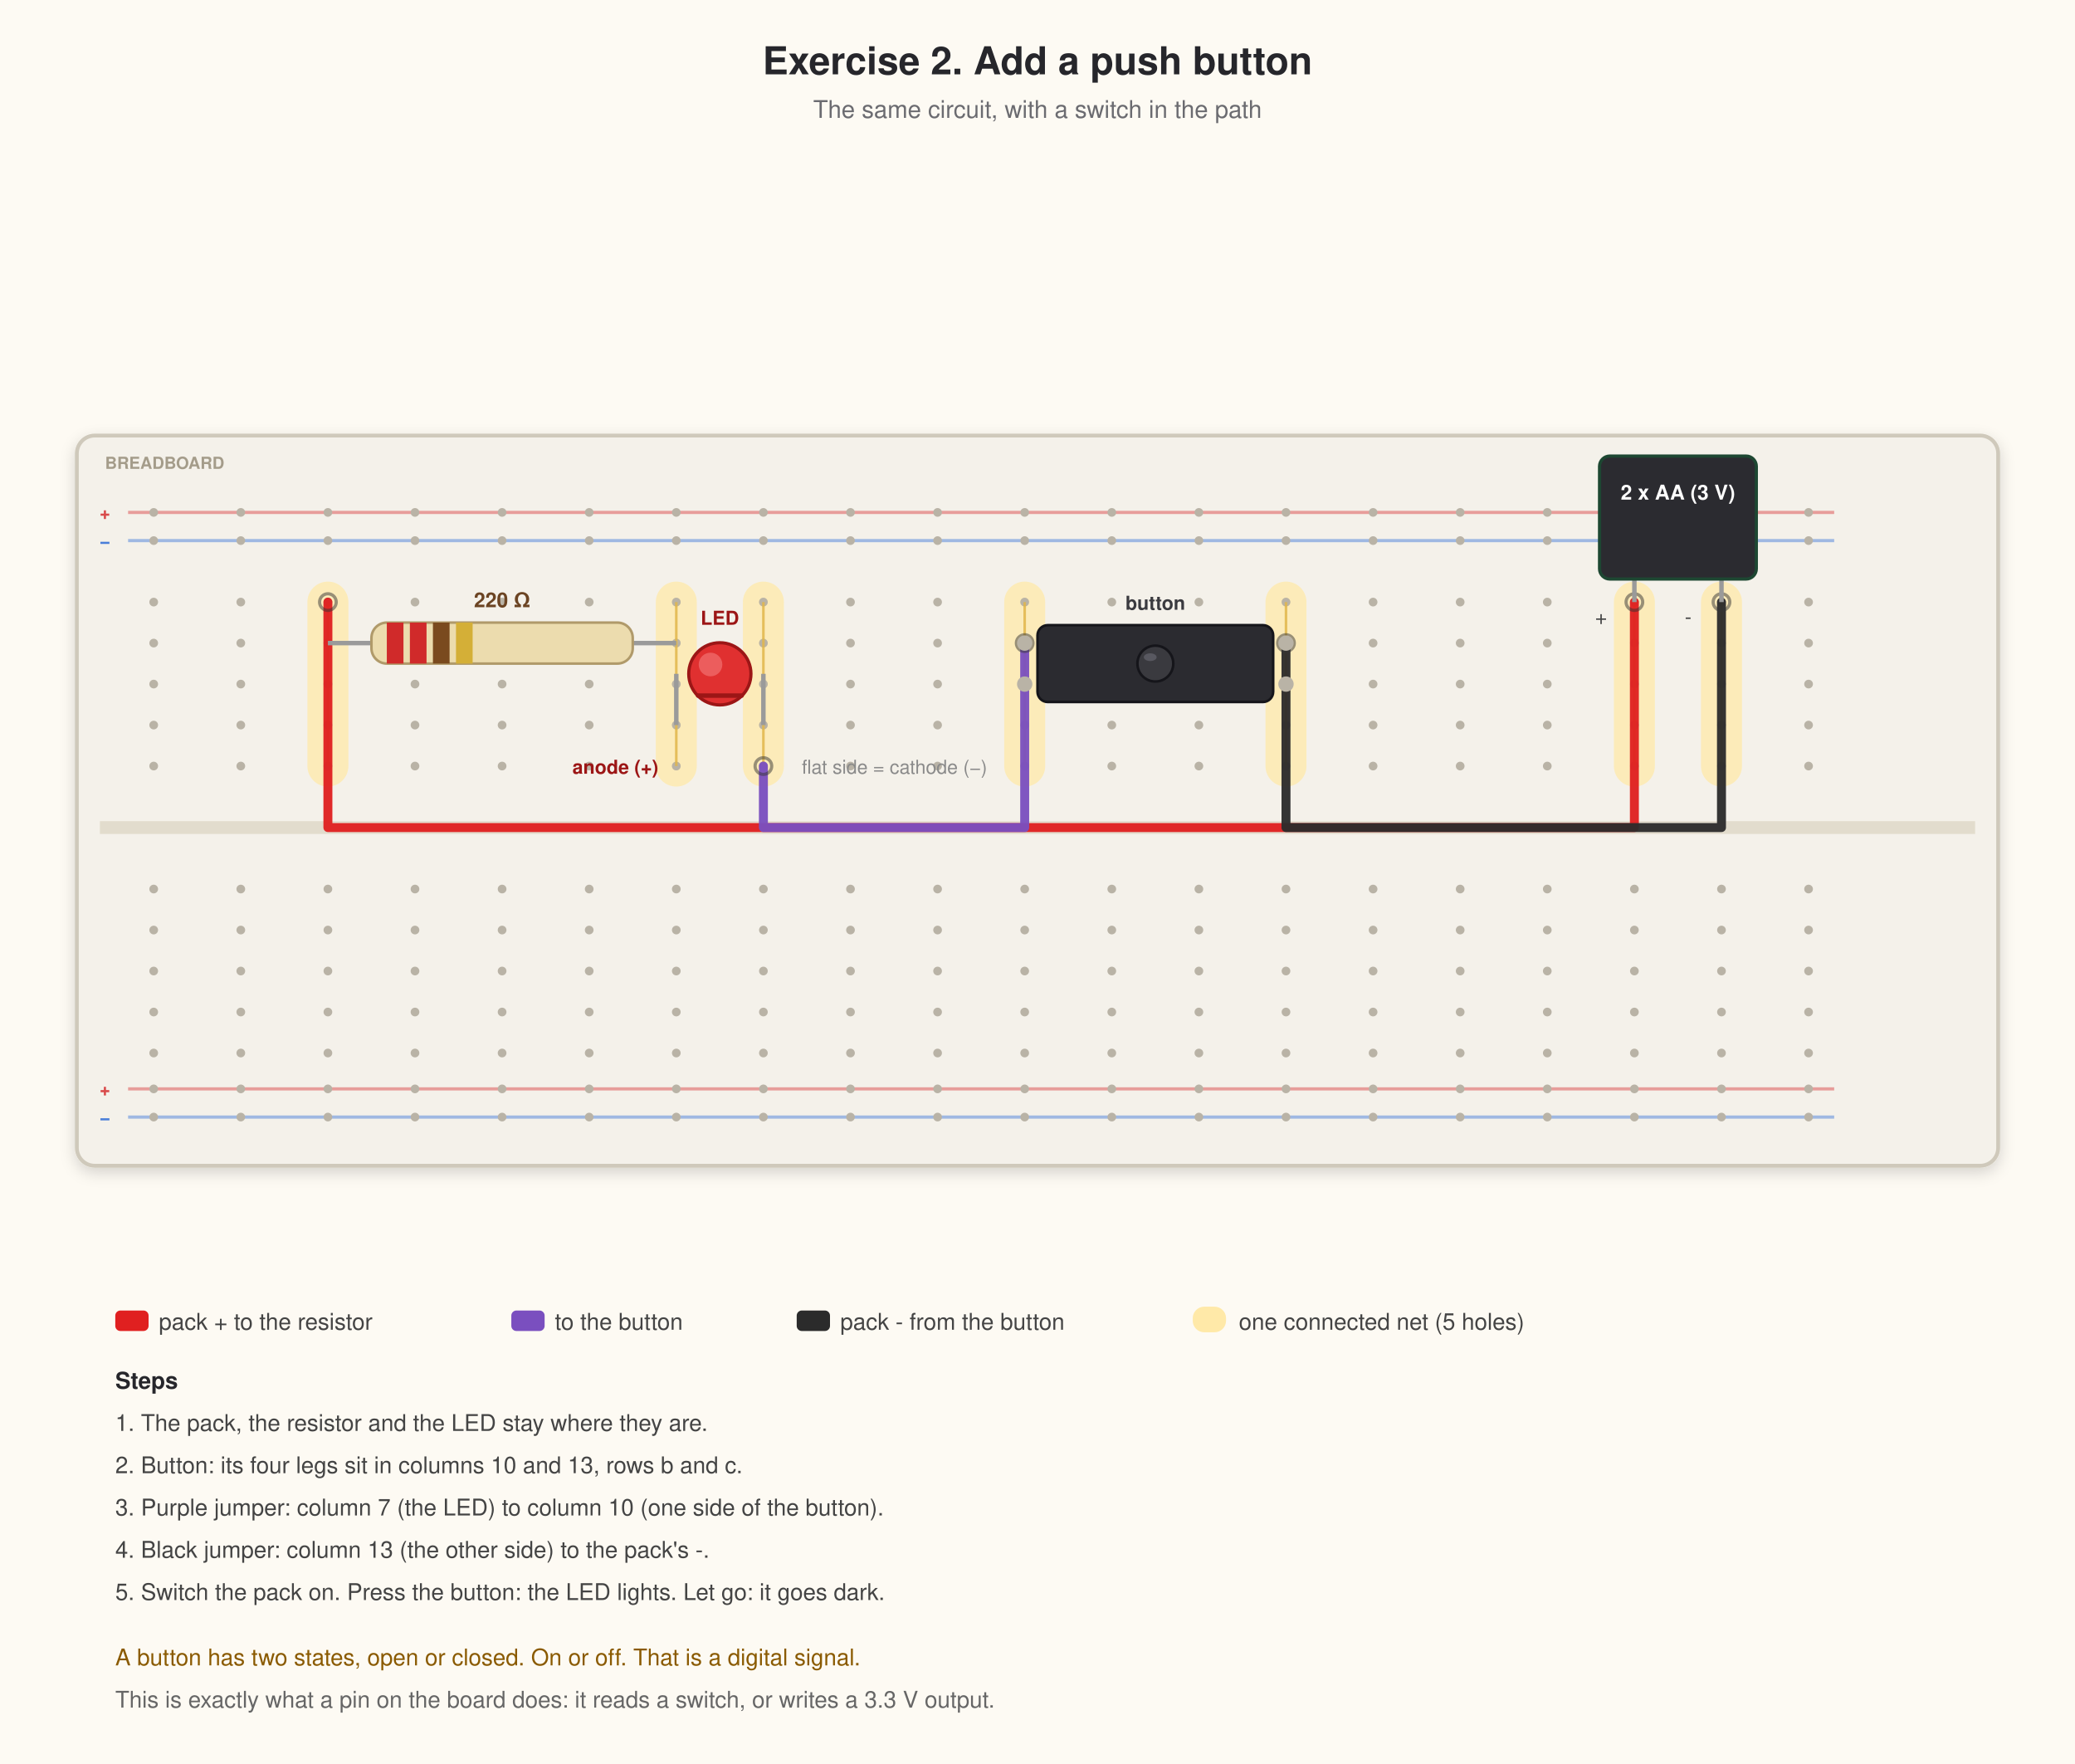
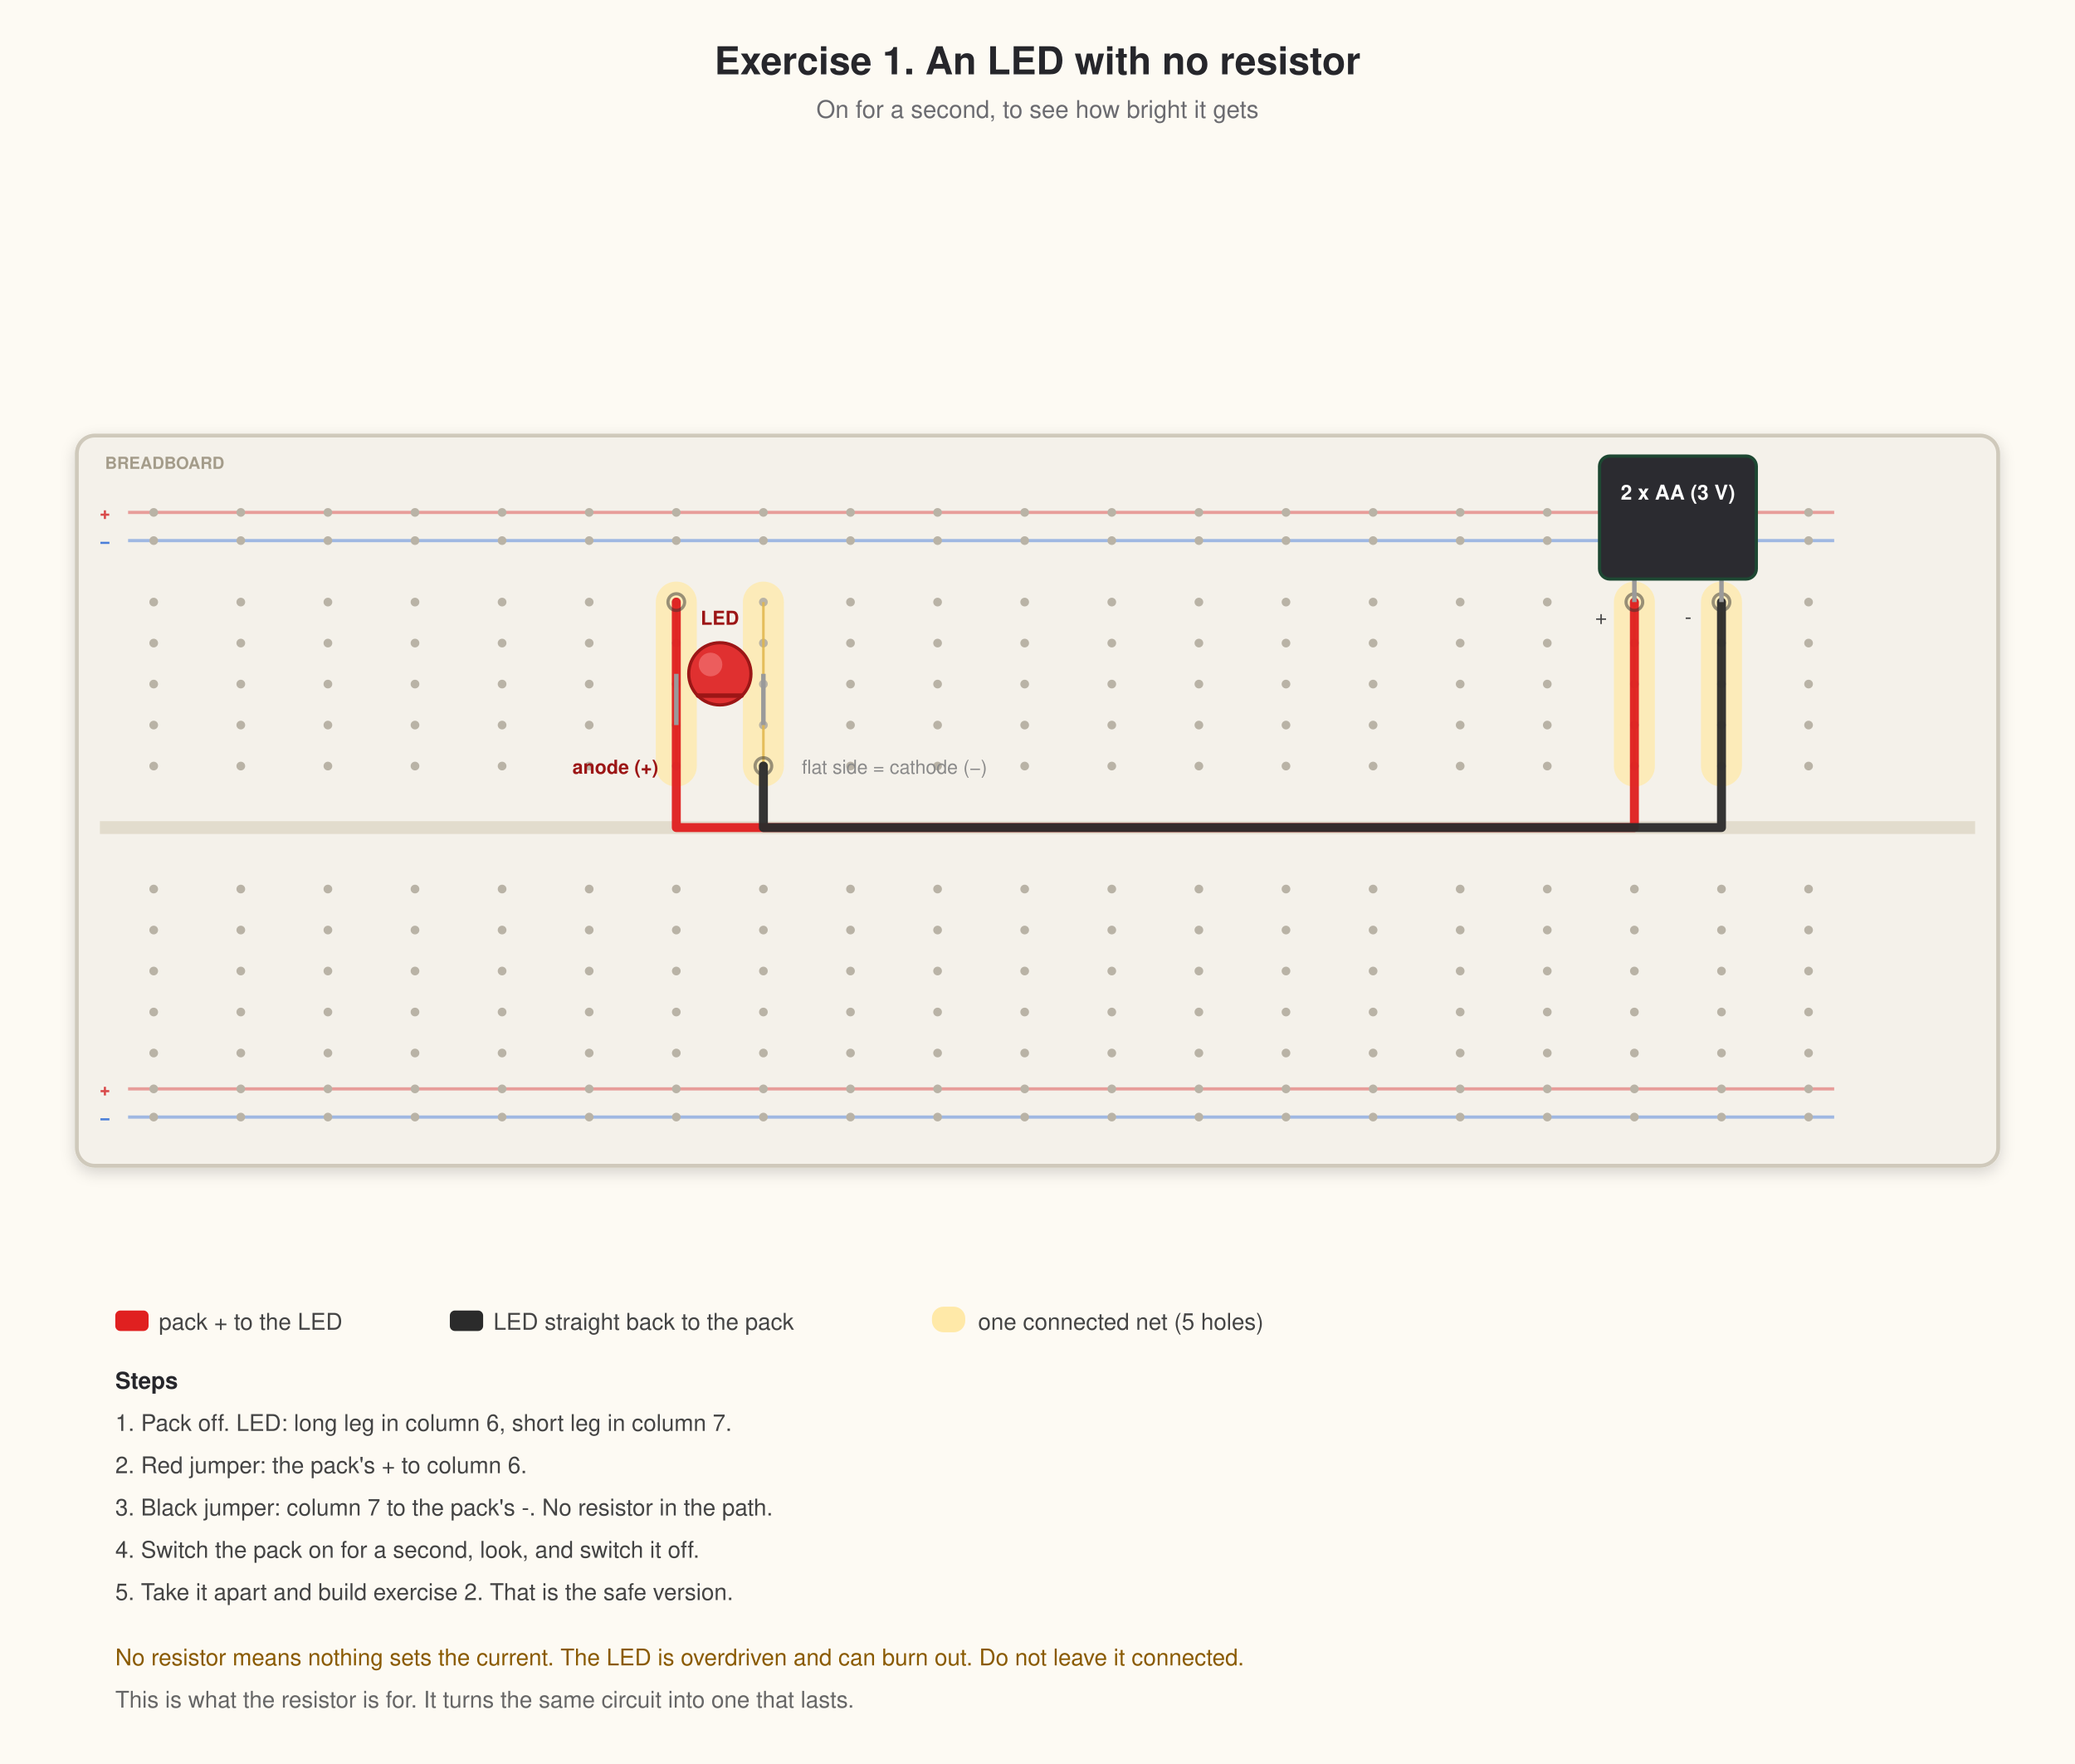
<svg xmlns="http://www.w3.org/2000/svg" width="1620" height="1377" viewBox="0 0 1620 1377" font-family="Helvetica Neue, Helvetica, Arial, sans-serif">
  <defs>
    <filter id="sh" x="-20%" y="-20%" width="140%" height="140%">
      <feDropShadow dx="0" dy="4" stdDeviation="6" flood-color="#000" flood-opacity="0.16" />
    </filter>
    <filter id="glow" x="-90%" y="-90%" width="280%" height="280%">
      <feDropShadow dx="0" dy="0" stdDeviation="6" flood-color="#ffcc00" flood-opacity="0.95" />
    </filter>
    <linearGradient id="pcbg" x1="0" y1="0" x2="1" y2="1">
      <stop offset="0" stop-color="#26262a" />
      <stop offset="1" stop-color="#131316" />
    </linearGradient>
  </defs>
  <rect width="1620" height="1377" fill="#fdfaf3" />
-   <text x="810.0" y="58" font-size="30" font-weight="700" fill="#26262b" text-anchor="middle">Exercise 2. Add a push button</text>
-   <text x="810.0" y="92" font-size="19" fill="#6b6b70" text-anchor="middle">The same circuit, with a switch in the path</text>
+   <text x="810.0" y="58" font-size="30" font-weight="700" fill="#26262b" text-anchor="middle">Exercise 1. An LED with no resistor</text>
+   <text x="810.0" y="92" font-size="19" fill="#6b6b70" text-anchor="middle">On for a second, to see how bright it gets</text>
  <rect x="60" y="340" width="1500" height="570" rx="14" fill="#f4f1ea" stroke="#cfc9bb" stroke-width="3" filter="url(#sh)" />
  <text x="82" y="366" font-size="13" font-weight="700" fill="#a49c8a">BREADBOARD</text>
  <line x1="78" y1="646" x2="1542" y2="646" stroke="#e2dccd" stroke-width="10" />
  <line x1="100" y1="400" x2="1432" y2="400" stroke="#d94a4a" stroke-width="2.5" opacity="0.5" />
  <text x="86" y="405" font-size="14" font-weight="700" fill="#d94a4a" text-anchor="end">+</text>
  <circle cx="120" cy="400" r="3.4" fill="#b9b3a6" />
  <circle cx="188" cy="400" r="3.4" fill="#b9b3a6" />
  <circle cx="256" cy="400" r="3.4" fill="#b9b3a6" />
  <circle cx="324" cy="400" r="3.4" fill="#b9b3a6" />
  <circle cx="392" cy="400" r="3.4" fill="#b9b3a6" />
  <circle cx="460" cy="400" r="3.4" fill="#b9b3a6" />
  <circle cx="528" cy="400" r="3.4" fill="#b9b3a6" />
  <circle cx="596" cy="400" r="3.4" fill="#b9b3a6" />
  <circle cx="664" cy="400" r="3.4" fill="#b9b3a6" />
  <circle cx="732" cy="400" r="3.4" fill="#b9b3a6" />
  <circle cx="800" cy="400" r="3.4" fill="#b9b3a6" />
  <circle cx="868" cy="400" r="3.4" fill="#b9b3a6" />
  <circle cx="936" cy="400" r="3.4" fill="#b9b3a6" />
  <circle cx="1004" cy="400" r="3.4" fill="#b9b3a6" />
  <circle cx="1072" cy="400" r="3.4" fill="#b9b3a6" />
  <circle cx="1140" cy="400" r="3.4" fill="#b9b3a6" />
  <circle cx="1208" cy="400" r="3.4" fill="#b9b3a6" />
  <circle cx="1276" cy="400" r="3.4" fill="#b9b3a6" />
  <circle cx="1344" cy="400" r="3.4" fill="#b9b3a6" />
  <circle cx="1412" cy="400" r="3.4" fill="#b9b3a6" />
  <line x1="100" y1="422" x2="1432" y2="422" stroke="#4a7fd9" stroke-width="2.5" opacity="0.5" />
  <text x="86" y="427" font-size="14" font-weight="700" fill="#4a7fd9" text-anchor="end">−</text>
  <circle cx="120" cy="422" r="3.4" fill="#b9b3a6" />
  <circle cx="188" cy="422" r="3.4" fill="#b9b3a6" />
  <circle cx="256" cy="422" r="3.4" fill="#b9b3a6" />
  <circle cx="324" cy="422" r="3.4" fill="#b9b3a6" />
  <circle cx="392" cy="422" r="3.4" fill="#b9b3a6" />
  <circle cx="460" cy="422" r="3.4" fill="#b9b3a6" />
  <circle cx="528" cy="422" r="3.4" fill="#b9b3a6" />
  <circle cx="596" cy="422" r="3.4" fill="#b9b3a6" />
  <circle cx="664" cy="422" r="3.4" fill="#b9b3a6" />
  <circle cx="732" cy="422" r="3.4" fill="#b9b3a6" />
  <circle cx="800" cy="422" r="3.4" fill="#b9b3a6" />
  <circle cx="868" cy="422" r="3.4" fill="#b9b3a6" />
  <circle cx="936" cy="422" r="3.4" fill="#b9b3a6" />
  <circle cx="1004" cy="422" r="3.4" fill="#b9b3a6" />
  <circle cx="1072" cy="422" r="3.4" fill="#b9b3a6" />
  <circle cx="1140" cy="422" r="3.4" fill="#b9b3a6" />
  <circle cx="1208" cy="422" r="3.4" fill="#b9b3a6" />
  <circle cx="1276" cy="422" r="3.4" fill="#b9b3a6" />
  <circle cx="1344" cy="422" r="3.4" fill="#b9b3a6" />
  <circle cx="1412" cy="422" r="3.4" fill="#b9b3a6" />
  <line x1="100" y1="850" x2="1432" y2="850" stroke="#d94a4a" stroke-width="2.5" opacity="0.5" />
  <text x="86" y="855" font-size="14" font-weight="700" fill="#d94a4a" text-anchor="end">+</text>
  <circle cx="120" cy="850" r="3.4" fill="#b9b3a6" />
  <circle cx="188" cy="850" r="3.4" fill="#b9b3a6" />
  <circle cx="256" cy="850" r="3.4" fill="#b9b3a6" />
  <circle cx="324" cy="850" r="3.4" fill="#b9b3a6" />
  <circle cx="392" cy="850" r="3.4" fill="#b9b3a6" />
  <circle cx="460" cy="850" r="3.4" fill="#b9b3a6" />
  <circle cx="528" cy="850" r="3.4" fill="#b9b3a6" />
  <circle cx="596" cy="850" r="3.4" fill="#b9b3a6" />
  <circle cx="664" cy="850" r="3.4" fill="#b9b3a6" />
  <circle cx="732" cy="850" r="3.4" fill="#b9b3a6" />
  <circle cx="800" cy="850" r="3.4" fill="#b9b3a6" />
  <circle cx="868" cy="850" r="3.4" fill="#b9b3a6" />
  <circle cx="936" cy="850" r="3.4" fill="#b9b3a6" />
  <circle cx="1004" cy="850" r="3.4" fill="#b9b3a6" />
  <circle cx="1072" cy="850" r="3.4" fill="#b9b3a6" />
  <circle cx="1140" cy="850" r="3.4" fill="#b9b3a6" />
  <circle cx="1208" cy="850" r="3.4" fill="#b9b3a6" />
  <circle cx="1276" cy="850" r="3.4" fill="#b9b3a6" />
  <circle cx="1344" cy="850" r="3.4" fill="#b9b3a6" />
  <circle cx="1412" cy="850" r="3.4" fill="#b9b3a6" />
  <line x1="100" y1="872" x2="1432" y2="872" stroke="#4a7fd9" stroke-width="2.5" opacity="0.5" />
  <text x="86" y="877" font-size="14" font-weight="700" fill="#4a7fd9" text-anchor="end">−</text>
  <circle cx="120" cy="872" r="3.4" fill="#b9b3a6" />
  <circle cx="188" cy="872" r="3.4" fill="#b9b3a6" />
  <circle cx="256" cy="872" r="3.4" fill="#b9b3a6" />
  <circle cx="324" cy="872" r="3.4" fill="#b9b3a6" />
  <circle cx="392" cy="872" r="3.4" fill="#b9b3a6" />
  <circle cx="460" cy="872" r="3.4" fill="#b9b3a6" />
  <circle cx="528" cy="872" r="3.4" fill="#b9b3a6" />
  <circle cx="596" cy="872" r="3.4" fill="#b9b3a6" />
  <circle cx="664" cy="872" r="3.4" fill="#b9b3a6" />
  <circle cx="732" cy="872" r="3.4" fill="#b9b3a6" />
  <circle cx="800" cy="872" r="3.4" fill="#b9b3a6" />
  <circle cx="868" cy="872" r="3.4" fill="#b9b3a6" />
  <circle cx="936" cy="872" r="3.4" fill="#b9b3a6" />
  <circle cx="1004" cy="872" r="3.4" fill="#b9b3a6" />
  <circle cx="1072" cy="872" r="3.4" fill="#b9b3a6" />
  <circle cx="1140" cy="872" r="3.4" fill="#b9b3a6" />
  <circle cx="1208" cy="872" r="3.4" fill="#b9b3a6" />
  <circle cx="1276" cy="872" r="3.4" fill="#b9b3a6" />
  <circle cx="1344" cy="872" r="3.4" fill="#b9b3a6" />
  <circle cx="1412" cy="872" r="3.4" fill="#b9b3a6" />
  <circle cx="120" cy="470" r="3.4" fill="#b9b3a6" />
  <circle cx="188" cy="470" r="3.4" fill="#b9b3a6" />
  <circle cx="256" cy="470" r="3.4" fill="#b9b3a6" />
  <circle cx="324" cy="470" r="3.4" fill="#b9b3a6" />
  <circle cx="392" cy="470" r="3.4" fill="#b9b3a6" />
  <circle cx="460" cy="470" r="3.4" fill="#b9b3a6" />
  <circle cx="528" cy="470" r="3.4" fill="#b9b3a6" />
  <circle cx="596" cy="470" r="3.4" fill="#b9b3a6" />
  <circle cx="664" cy="470" r="3.4" fill="#b9b3a6" />
  <circle cx="732" cy="470" r="3.4" fill="#b9b3a6" />
  <circle cx="800" cy="470" r="3.4" fill="#b9b3a6" />
  <circle cx="868" cy="470" r="3.4" fill="#b9b3a6" />
  <circle cx="936" cy="470" r="3.4" fill="#b9b3a6" />
  <circle cx="1004" cy="470" r="3.4" fill="#b9b3a6" />
  <circle cx="1072" cy="470" r="3.4" fill="#b9b3a6" />
  <circle cx="1140" cy="470" r="3.4" fill="#b9b3a6" />
  <circle cx="1208" cy="470" r="3.4" fill="#b9b3a6" />
  <circle cx="1276" cy="470" r="3.4" fill="#b9b3a6" />
  <circle cx="1344" cy="470" r="3.4" fill="#b9b3a6" />
  <circle cx="1412" cy="470" r="3.4" fill="#b9b3a6" />
  <circle cx="120" cy="502" r="3.4" fill="#b9b3a6" />
  <circle cx="188" cy="502" r="3.4" fill="#b9b3a6" />
  <circle cx="256" cy="502" r="3.4" fill="#b9b3a6" />
  <circle cx="324" cy="502" r="3.4" fill="#b9b3a6" />
  <circle cx="392" cy="502" r="3.4" fill="#b9b3a6" />
  <circle cx="460" cy="502" r="3.4" fill="#b9b3a6" />
  <circle cx="528" cy="502" r="3.4" fill="#b9b3a6" />
  <circle cx="596" cy="502" r="3.4" fill="#b9b3a6" />
  <circle cx="664" cy="502" r="3.4" fill="#b9b3a6" />
  <circle cx="732" cy="502" r="3.4" fill="#b9b3a6" />
  <circle cx="800" cy="502" r="3.4" fill="#b9b3a6" />
  <circle cx="868" cy="502" r="3.4" fill="#b9b3a6" />
  <circle cx="936" cy="502" r="3.4" fill="#b9b3a6" />
  <circle cx="1004" cy="502" r="3.4" fill="#b9b3a6" />
  <circle cx="1072" cy="502" r="3.4" fill="#b9b3a6" />
  <circle cx="1140" cy="502" r="3.4" fill="#b9b3a6" />
  <circle cx="1208" cy="502" r="3.4" fill="#b9b3a6" />
  <circle cx="1276" cy="502" r="3.4" fill="#b9b3a6" />
  <circle cx="1344" cy="502" r="3.4" fill="#b9b3a6" />
  <circle cx="1412" cy="502" r="3.4" fill="#b9b3a6" />
  <circle cx="120" cy="534" r="3.4" fill="#b9b3a6" />
  <circle cx="188" cy="534" r="3.4" fill="#b9b3a6" />
  <circle cx="256" cy="534" r="3.4" fill="#b9b3a6" />
  <circle cx="324" cy="534" r="3.4" fill="#b9b3a6" />
  <circle cx="392" cy="534" r="3.4" fill="#b9b3a6" />
  <circle cx="460" cy="534" r="3.4" fill="#b9b3a6" />
  <circle cx="528" cy="534" r="3.4" fill="#b9b3a6" />
  <circle cx="596" cy="534" r="3.4" fill="#b9b3a6" />
  <circle cx="664" cy="534" r="3.4" fill="#b9b3a6" />
  <circle cx="732" cy="534" r="3.4" fill="#b9b3a6" />
  <circle cx="800" cy="534" r="3.4" fill="#b9b3a6" />
  <circle cx="868" cy="534" r="3.4" fill="#b9b3a6" />
  <circle cx="936" cy="534" r="3.4" fill="#b9b3a6" />
  <circle cx="1004" cy="534" r="3.4" fill="#b9b3a6" />
  <circle cx="1072" cy="534" r="3.4" fill="#b9b3a6" />
  <circle cx="1140" cy="534" r="3.4" fill="#b9b3a6" />
  <circle cx="1208" cy="534" r="3.4" fill="#b9b3a6" />
  <circle cx="1276" cy="534" r="3.4" fill="#b9b3a6" />
  <circle cx="1344" cy="534" r="3.4" fill="#b9b3a6" />
  <circle cx="1412" cy="534" r="3.4" fill="#b9b3a6" />
  <circle cx="120" cy="566" r="3.4" fill="#b9b3a6" />
  <circle cx="188" cy="566" r="3.4" fill="#b9b3a6" />
  <circle cx="256" cy="566" r="3.4" fill="#b9b3a6" />
  <circle cx="324" cy="566" r="3.4" fill="#b9b3a6" />
  <circle cx="392" cy="566" r="3.4" fill="#b9b3a6" />
  <circle cx="460" cy="566" r="3.4" fill="#b9b3a6" />
  <circle cx="528" cy="566" r="3.4" fill="#b9b3a6" />
  <circle cx="596" cy="566" r="3.4" fill="#b9b3a6" />
  <circle cx="664" cy="566" r="3.4" fill="#b9b3a6" />
  <circle cx="732" cy="566" r="3.4" fill="#b9b3a6" />
  <circle cx="800" cy="566" r="3.4" fill="#b9b3a6" />
  <circle cx="868" cy="566" r="3.4" fill="#b9b3a6" />
  <circle cx="936" cy="566" r="3.4" fill="#b9b3a6" />
  <circle cx="1004" cy="566" r="3.4" fill="#b9b3a6" />
  <circle cx="1072" cy="566" r="3.4" fill="#b9b3a6" />
  <circle cx="1140" cy="566" r="3.4" fill="#b9b3a6" />
  <circle cx="1208" cy="566" r="3.4" fill="#b9b3a6" />
  <circle cx="1276" cy="566" r="3.4" fill="#b9b3a6" />
  <circle cx="1344" cy="566" r="3.4" fill="#b9b3a6" />
  <circle cx="1412" cy="566" r="3.4" fill="#b9b3a6" />
  <circle cx="120" cy="598" r="3.4" fill="#b9b3a6" />
  <circle cx="188" cy="598" r="3.4" fill="#b9b3a6" />
  <circle cx="256" cy="598" r="3.4" fill="#b9b3a6" />
  <circle cx="324" cy="598" r="3.4" fill="#b9b3a6" />
  <circle cx="392" cy="598" r="3.4" fill="#b9b3a6" />
  <circle cx="460" cy="598" r="3.4" fill="#b9b3a6" />
  <circle cx="528" cy="598" r="3.4" fill="#b9b3a6" />
  <circle cx="596" cy="598" r="3.4" fill="#b9b3a6" />
  <circle cx="664" cy="598" r="3.4" fill="#b9b3a6" />
  <circle cx="732" cy="598" r="3.4" fill="#b9b3a6" />
  <circle cx="800" cy="598" r="3.4" fill="#b9b3a6" />
  <circle cx="868" cy="598" r="3.4" fill="#b9b3a6" />
  <circle cx="936" cy="598" r="3.4" fill="#b9b3a6" />
  <circle cx="1004" cy="598" r="3.4" fill="#b9b3a6" />
  <circle cx="1072" cy="598" r="3.4" fill="#b9b3a6" />
  <circle cx="1140" cy="598" r="3.4" fill="#b9b3a6" />
  <circle cx="1208" cy="598" r="3.4" fill="#b9b3a6" />
  <circle cx="1276" cy="598" r="3.4" fill="#b9b3a6" />
  <circle cx="1344" cy="598" r="3.4" fill="#b9b3a6" />
  <circle cx="1412" cy="598" r="3.4" fill="#b9b3a6" />
  <circle cx="120" cy="694" r="3.4" fill="#b9b3a6" />
  <circle cx="188" cy="694" r="3.4" fill="#b9b3a6" />
  <circle cx="256" cy="694" r="3.4" fill="#b9b3a6" />
  <circle cx="324" cy="694" r="3.4" fill="#b9b3a6" />
  <circle cx="392" cy="694" r="3.4" fill="#b9b3a6" />
  <circle cx="460" cy="694" r="3.4" fill="#b9b3a6" />
  <circle cx="528" cy="694" r="3.4" fill="#b9b3a6" />
  <circle cx="596" cy="694" r="3.4" fill="#b9b3a6" />
  <circle cx="664" cy="694" r="3.4" fill="#b9b3a6" />
  <circle cx="732" cy="694" r="3.4" fill="#b9b3a6" />
  <circle cx="800" cy="694" r="3.4" fill="#b9b3a6" />
  <circle cx="868" cy="694" r="3.4" fill="#b9b3a6" />
  <circle cx="936" cy="694" r="3.4" fill="#b9b3a6" />
  <circle cx="1004" cy="694" r="3.4" fill="#b9b3a6" />
  <circle cx="1072" cy="694" r="3.4" fill="#b9b3a6" />
  <circle cx="1140" cy="694" r="3.4" fill="#b9b3a6" />
  <circle cx="1208" cy="694" r="3.4" fill="#b9b3a6" />
  <circle cx="1276" cy="694" r="3.4" fill="#b9b3a6" />
  <circle cx="1344" cy="694" r="3.4" fill="#b9b3a6" />
  <circle cx="1412" cy="694" r="3.4" fill="#b9b3a6" />
  <circle cx="120" cy="726" r="3.4" fill="#b9b3a6" />
  <circle cx="188" cy="726" r="3.4" fill="#b9b3a6" />
  <circle cx="256" cy="726" r="3.4" fill="#b9b3a6" />
  <circle cx="324" cy="726" r="3.4" fill="#b9b3a6" />
  <circle cx="392" cy="726" r="3.4" fill="#b9b3a6" />
  <circle cx="460" cy="726" r="3.4" fill="#b9b3a6" />
  <circle cx="528" cy="726" r="3.4" fill="#b9b3a6" />
  <circle cx="596" cy="726" r="3.4" fill="#b9b3a6" />
  <circle cx="664" cy="726" r="3.4" fill="#b9b3a6" />
  <circle cx="732" cy="726" r="3.4" fill="#b9b3a6" />
  <circle cx="800" cy="726" r="3.4" fill="#b9b3a6" />
  <circle cx="868" cy="726" r="3.4" fill="#b9b3a6" />
  <circle cx="936" cy="726" r="3.4" fill="#b9b3a6" />
  <circle cx="1004" cy="726" r="3.4" fill="#b9b3a6" />
  <circle cx="1072" cy="726" r="3.4" fill="#b9b3a6" />
  <circle cx="1140" cy="726" r="3.4" fill="#b9b3a6" />
  <circle cx="1208" cy="726" r="3.4" fill="#b9b3a6" />
  <circle cx="1276" cy="726" r="3.4" fill="#b9b3a6" />
  <circle cx="1344" cy="726" r="3.4" fill="#b9b3a6" />
  <circle cx="1412" cy="726" r="3.4" fill="#b9b3a6" />
  <circle cx="120" cy="758" r="3.4" fill="#b9b3a6" />
  <circle cx="188" cy="758" r="3.4" fill="#b9b3a6" />
  <circle cx="256" cy="758" r="3.4" fill="#b9b3a6" />
  <circle cx="324" cy="758" r="3.4" fill="#b9b3a6" />
  <circle cx="392" cy="758" r="3.4" fill="#b9b3a6" />
  <circle cx="460" cy="758" r="3.4" fill="#b9b3a6" />
  <circle cx="528" cy="758" r="3.4" fill="#b9b3a6" />
  <circle cx="596" cy="758" r="3.4" fill="#b9b3a6" />
  <circle cx="664" cy="758" r="3.4" fill="#b9b3a6" />
  <circle cx="732" cy="758" r="3.4" fill="#b9b3a6" />
  <circle cx="800" cy="758" r="3.4" fill="#b9b3a6" />
  <circle cx="868" cy="758" r="3.4" fill="#b9b3a6" />
  <circle cx="936" cy="758" r="3.4" fill="#b9b3a6" />
  <circle cx="1004" cy="758" r="3.4" fill="#b9b3a6" />
  <circle cx="1072" cy="758" r="3.4" fill="#b9b3a6" />
  <circle cx="1140" cy="758" r="3.4" fill="#b9b3a6" />
  <circle cx="1208" cy="758" r="3.4" fill="#b9b3a6" />
  <circle cx="1276" cy="758" r="3.4" fill="#b9b3a6" />
  <circle cx="1344" cy="758" r="3.4" fill="#b9b3a6" />
  <circle cx="1412" cy="758" r="3.4" fill="#b9b3a6" />
  <circle cx="120" cy="790" r="3.4" fill="#b9b3a6" />
  <circle cx="188" cy="790" r="3.4" fill="#b9b3a6" />
  <circle cx="256" cy="790" r="3.4" fill="#b9b3a6" />
  <circle cx="324" cy="790" r="3.4" fill="#b9b3a6" />
  <circle cx="392" cy="790" r="3.4" fill="#b9b3a6" />
  <circle cx="460" cy="790" r="3.4" fill="#b9b3a6" />
  <circle cx="528" cy="790" r="3.4" fill="#b9b3a6" />
  <circle cx="596" cy="790" r="3.4" fill="#b9b3a6" />
  <circle cx="664" cy="790" r="3.4" fill="#b9b3a6" />
  <circle cx="732" cy="790" r="3.4" fill="#b9b3a6" />
  <circle cx="800" cy="790" r="3.4" fill="#b9b3a6" />
  <circle cx="868" cy="790" r="3.4" fill="#b9b3a6" />
  <circle cx="936" cy="790" r="3.4" fill="#b9b3a6" />
  <circle cx="1004" cy="790" r="3.4" fill="#b9b3a6" />
  <circle cx="1072" cy="790" r="3.4" fill="#b9b3a6" />
  <circle cx="1140" cy="790" r="3.4" fill="#b9b3a6" />
  <circle cx="1208" cy="790" r="3.4" fill="#b9b3a6" />
  <circle cx="1276" cy="790" r="3.4" fill="#b9b3a6" />
  <circle cx="1344" cy="790" r="3.4" fill="#b9b3a6" />
  <circle cx="1412" cy="790" r="3.4" fill="#b9b3a6" />
  <circle cx="120" cy="822" r="3.4" fill="#b9b3a6" />
  <circle cx="188" cy="822" r="3.4" fill="#b9b3a6" />
  <circle cx="256" cy="822" r="3.4" fill="#b9b3a6" />
  <circle cx="324" cy="822" r="3.4" fill="#b9b3a6" />
  <circle cx="392" cy="822" r="3.4" fill="#b9b3a6" />
  <circle cx="460" cy="822" r="3.4" fill="#b9b3a6" />
  <circle cx="528" cy="822" r="3.4" fill="#b9b3a6" />
  <circle cx="596" cy="822" r="3.4" fill="#b9b3a6" />
  <circle cx="664" cy="822" r="3.4" fill="#b9b3a6" />
  <circle cx="732" cy="822" r="3.4" fill="#b9b3a6" />
  <circle cx="800" cy="822" r="3.4" fill="#b9b3a6" />
  <circle cx="868" cy="822" r="3.4" fill="#b9b3a6" />
  <circle cx="936" cy="822" r="3.4" fill="#b9b3a6" />
  <circle cx="1004" cy="822" r="3.4" fill="#b9b3a6" />
  <circle cx="1072" cy="822" r="3.4" fill="#b9b3a6" />
  <circle cx="1140" cy="822" r="3.4" fill="#b9b3a6" />
  <circle cx="1208" cy="822" r="3.4" fill="#b9b3a6" />
  <circle cx="1276" cy="822" r="3.4" fill="#b9b3a6" />
  <circle cx="1344" cy="822" r="3.4" fill="#b9b3a6" />
  <circle cx="1412" cy="822" r="3.4" fill="#b9b3a6" />
-   <rect x="240" y="454" width="32" height="160" rx="16" fill="#ffe9a8" opacity="0.75" />
-   <circle cx="256" cy="470" r="3.4" fill="#b9b3a6" />
-   <circle cx="256" cy="502" r="3.4" fill="#b9b3a6" />
-   <circle cx="256" cy="534" r="3.4" fill="#b9b3a6" />
-   <circle cx="256" cy="566" r="3.4" fill="#b9b3a6" />
-   <circle cx="256" cy="598" r="3.4" fill="#b9b3a6" />
-   <line x1="256" y1="470" x2="256" y2="598" stroke="#e0b64a" stroke-width="2" opacity="0.85" />
  <rect x="512" y="454" width="32" height="160" rx="16" fill="#ffe9a8" opacity="0.75" />
  <circle cx="528" cy="470" r="3.4" fill="#b9b3a6" />
  <circle cx="528" cy="502" r="3.4" fill="#b9b3a6" />
  <circle cx="528" cy="534" r="3.4" fill="#b9b3a6" />
  <circle cx="528" cy="566" r="3.4" fill="#b9b3a6" />
  <circle cx="528" cy="598" r="3.4" fill="#b9b3a6" />
  <line x1="528" y1="470" x2="528" y2="598" stroke="#e0b64a" stroke-width="2" opacity="0.85" />
  <rect x="580" y="454" width="32" height="160" rx="16" fill="#ffe9a8" opacity="0.75" />
  <circle cx="596" cy="470" r="3.4" fill="#b9b3a6" />
  <circle cx="596" cy="502" r="3.4" fill="#b9b3a6" />
  <circle cx="596" cy="534" r="3.4" fill="#b9b3a6" />
  <circle cx="596" cy="566" r="3.4" fill="#b9b3a6" />
  <circle cx="596" cy="598" r="3.4" fill="#b9b3a6" />
  <line x1="596" y1="470" x2="596" y2="598" stroke="#e0b64a" stroke-width="2" opacity="0.85" />
-   <rect x="784" y="454" width="32" height="160" rx="16" fill="#ffe9a8" opacity="0.75" />
-   <circle cx="800" cy="470" r="3.4" fill="#b9b3a6" />
-   <circle cx="800" cy="502" r="3.4" fill="#b9b3a6" />
-   <circle cx="800" cy="534" r="3.4" fill="#b9b3a6" />
-   <circle cx="800" cy="566" r="3.4" fill="#b9b3a6" />
-   <circle cx="800" cy="598" r="3.4" fill="#b9b3a6" />
-   <line x1="800" y1="470" x2="800" y2="598" stroke="#e0b64a" stroke-width="2" opacity="0.85" />
-   <rect x="988" y="454" width="32" height="160" rx="16" fill="#ffe9a8" opacity="0.75" />
-   <circle cx="1004" cy="470" r="3.4" fill="#b9b3a6" />
-   <circle cx="1004" cy="502" r="3.4" fill="#b9b3a6" />
-   <circle cx="1004" cy="534" r="3.4" fill="#b9b3a6" />
-   <circle cx="1004" cy="566" r="3.4" fill="#b9b3a6" />
-   <circle cx="1004" cy="598" r="3.4" fill="#b9b3a6" />
-   <line x1="1004" y1="470" x2="1004" y2="598" stroke="#e0b64a" stroke-width="2" opacity="0.85" />
  <rect x="1260" y="454" width="32" height="160" rx="16" fill="#ffe9a8" opacity="0.75" />
  <circle cx="1276" cy="470" r="3.4" fill="#b9b3a6" />
  <circle cx="1276" cy="502" r="3.4" fill="#b9b3a6" />
  <circle cx="1276" cy="534" r="3.4" fill="#b9b3a6" />
  <circle cx="1276" cy="566" r="3.4" fill="#b9b3a6" />
  <circle cx="1276" cy="598" r="3.4" fill="#b9b3a6" />
  <line x1="1276" y1="470" x2="1276" y2="598" stroke="#e0b64a" stroke-width="2" opacity="0.85" />
  <rect x="1328" y="454" width="32" height="160" rx="16" fill="#ffe9a8" opacity="0.75" />
  <circle cx="1344" cy="470" r="3.4" fill="#b9b3a6" />
  <circle cx="1344" cy="502" r="3.4" fill="#b9b3a6" />
  <circle cx="1344" cy="534" r="3.4" fill="#b9b3a6" />
  <circle cx="1344" cy="566" r="3.4" fill="#b9b3a6" />
  <circle cx="1344" cy="598" r="3.4" fill="#b9b3a6" />
  <line x1="1344" y1="470" x2="1344" y2="598" stroke="#e0b64a" stroke-width="2" opacity="0.85" />
-   <polyline class="wire" data-wire="0" data-colour="red" data-label="pack + to the resistor" points="1276,470 1276,646 256,646 256,470" fill="none" stroke="#e02020" stroke-width="7" stroke-linejoin="round" stroke-linecap="round" opacity="0.95" />
+   <polyline class="wire" data-wire="0" data-colour="red" data-label="pack + to the LED" points="1276,470 1276,646 528,646 528,470" fill="none" stroke="#e02020" stroke-width="7" stroke-linejoin="round" stroke-linecap="round" opacity="0.95" />
  <circle cx="1276" cy="470" r="6.5" fill="none" stroke="#333" stroke-width="2.5" opacity="0.5" />
-   <circle cx="256" cy="470" r="6.5" fill="none" stroke="#333" stroke-width="2.5" opacity="0.5" />
-   <polyline class="wire" data-wire="1" data-colour="purple" data-label="to the button" points="596,598 596,646 800,646 800,502" fill="none" stroke="#7a4fbf" stroke-width="7" stroke-linejoin="round" stroke-linecap="round" opacity="0.95" />
+   <circle cx="528" cy="470" r="6.5" fill="none" stroke="#333" stroke-width="2.5" opacity="0.5" />
+   <polyline class="wire" data-wire="1" data-colour="black" data-label="LED straight back to the pack" points="596,598 596,646 1344,646 1344,470" fill="none" stroke="#2b2b2b" stroke-width="7" stroke-linejoin="round" stroke-linecap="round" opacity="0.95" />
  <circle cx="596" cy="598" r="6.5" fill="none" stroke="#333" stroke-width="2.5" opacity="0.5" />
-   <circle cx="800" cy="502" r="6.5" fill="none" stroke="#333" stroke-width="2.5" opacity="0.5" />
-   <polyline class="wire" data-wire="2" data-colour="black" data-label="pack - from the button" points="1004,502 1004,646 1344,646 1344,470" fill="none" stroke="#2b2b2b" stroke-width="7" stroke-linejoin="round" stroke-linecap="round" opacity="0.95" />
-   <circle cx="1004" cy="502" r="6.5" fill="none" stroke="#333" stroke-width="2.5" opacity="0.5" />
  <circle cx="1344" cy="470" r="6.5" fill="none" stroke="#333" stroke-width="2.5" opacity="0.5" />
  <line x1="1276" y1="470" x2="1276" y2="452" stroke="#9a9a9a" stroke-width="3.5" />
  <line x1="1344" y1="470" x2="1344" y2="452" stroke="#9a9a9a" stroke-width="3.5" />
  <rect x="1248.8" y="356" width="122.4" height="96" rx="8" fill="#2b2b30" stroke="#1d4732" stroke-width="2.5" />
  <text x="1310.0" y="390" font-size="16" font-weight="700" fill="#fff" text-anchor="middle">2 x AA (3 V)</text>
  <text x="1250" y="487" font-size="16" fill="#444" text-anchor="middle">+</text>
  <text x="1318" y="487" font-size="16" fill="#444" text-anchor="middle">-</text>
-   <line x1="256" y1="502" x2="290" y2="502" stroke="#9a9a9a" stroke-width="3.5" />
-   <line x1="494" y1="502" x2="528" y2="502" stroke="#9a9a9a" stroke-width="3.5" />
-   <rect x="290" y="486" width="204" height="32" rx="12" fill="#ecdcae" stroke="#b09a6a" stroke-width="2" />
-   <rect x="302" y="486" width="13" height="32" fill="#d02a2a" />
-   <rect x="320" y="486" width="13" height="32" fill="#d02a2a" />
-   <rect x="338" y="486" width="13" height="32" fill="#7a4a1e" />
-   <rect x="356" y="486" width="13" height="32" fill="#d4af37" />
-   <text x="392.0" y="474" font-size="16" font-weight="700" fill="#6b4423" text-anchor="middle">220 Ω</text>
  <line x1="528" y1="566" x2="528" y2="526" stroke="#9a9a9a" stroke-width="3.5" />
  <line x1="596" y1="566" x2="596" y2="526" stroke="#9a9a9a" stroke-width="3.5" />
  <circle cx="562.0" cy="526" r="24.286" fill="#e03030" stroke="#9c1616" stroke-width="2.5" />
  <circle cx="554.714" cy="518.714" r="9.229" fill="#f47c7c" opacity="0.6" />
  <path d="M545.0 543.0 l34.0 0" stroke="#9c1616" stroke-width="3.5" stroke-linecap="round" />
  <text x="562.0" y="487.714" font-size="15" font-weight="700" fill="#9c1616" text-anchor="middle">LED</text>
  <text x="626" y="604" font-size="15" fill="#8a8a8a">flat side = cathode (−)</text>
  <text x="514" y="604" font-size="15" font-weight="700" fill="#9c1616" text-anchor="end">anode (+)</text>
-   <circle cx="800" cy="502" r="6" fill="#b9b3a6" />
-   <circle cx="800" cy="534" r="6" fill="#b9b3a6" />
-   <circle cx="1004" cy="502" r="6" fill="#b9b3a6" />
-   <circle cx="1004" cy="534" r="6" fill="#b9b3a6" />
-   <rect x="810" y="488" width="184" height="60" rx="8" fill="#2b2b30" stroke="#15151a" stroke-width="2" />
-   <circle cx="902.0" cy="518.0" r="14" fill="#3a3a3f" stroke="#15151a" stroke-width="2" />
-   <ellipse cx="898.0" cy="513.0" rx="5" ry="3" fill="#6d6d76" opacity="0.6" />
-   <text x="902.0" y="476" font-size="15" font-weight="700" fill="#3a3a3f" text-anchor="middle">button</text>
  <rect class="legend" data-colour="red" x="90" y="1023" width="26" height="16" rx="4" fill="#e02020" />
-   <text x="124" y="1038" font-size="18" fill="#444">pack + to the resistor</text>
-   <rect class="legend" data-colour="purple" x="399.2" y="1023" width="26" height="16" rx="4" fill="#7a4fbf" />
-   <text x="433.2" y="1038" font-size="18" fill="#444">to the button</text>
-   <rect class="legend" data-colour="black" x="622.0" y="1023" width="26" height="16" rx="4" fill="#2b2b2b" />
-   <text x="656.0" y="1038" font-size="18" fill="#444">pack - from the button</text>
-   <rect x="931.2" y="1020" width="26" height="20" rx="9" fill="#ffe9a8" />
-   <text x="967.2" y="1038" font-size="18" fill="#444">one connected net (5 holes)</text>
+   <text x="124" y="1038" font-size="18" fill="#444">pack + to the LED</text>
+   <rect class="legend" data-colour="black" x="351.2" y="1023" width="26" height="16" rx="4" fill="#2b2b2b" />
+   <text x="385.2" y="1038" font-size="18" fill="#444">LED straight back to the pack</text>
+   <rect x="727.6" y="1020" width="26" height="20" rx="9" fill="#ffe9a8" />
+   <text x="763.6" y="1038" font-size="18" fill="#444">one connected net (5 holes)</text>
  <text x="90" y="1084" font-size="18" font-weight="700" fill="#26262b">Steps</text>
-   <text x="90" y="1117" font-size="18" fill="#444">1.  The pack, the resistor and the LED stay where they are.</text>
-   <text x="90" y="1150" font-size="18" fill="#444">2.  Button: its four legs sit in columns 10 and 13, rows b and c.</text>
-   <text x="90" y="1183" font-size="18" fill="#444">3.  Purple jumper: column 7 (the LED) to column 10 (one side of the button).</text>
-   <text x="90" y="1216" font-size="18" fill="#444">4.  Black jumper: column 13 (the other side) to the pack's -.</text>
-   <text x="90" y="1249" font-size="18" fill="#444">5.  Switch the pack on. Press the button: the LED lights. Let go: it goes dark.</text>
-   <text x="90" y="1300" font-size="18" fill="#8a5a00">A button has two states, open or closed. On or off. That is a digital signal.</text>
-   <text x="90" y="1333" font-size="18" fill="#666">This is exactly what a pin on the board does: it reads a switch, or writes a 3.3 V output.</text>
+   <text x="90" y="1117" font-size="18" fill="#444">1.  Pack off. LED: long leg in column 6, short leg in column 7.</text>
+   <text x="90" y="1150" font-size="18" fill="#444">2.  Red jumper: the pack's + to column 6.</text>
+   <text x="90" y="1183" font-size="18" fill="#444">3.  Black jumper: column 7 to the pack's -. No resistor in the path.</text>
+   <text x="90" y="1216" font-size="18" fill="#444">4.  Switch the pack on for a second, look, and switch it off.</text>
+   <text x="90" y="1249" font-size="18" fill="#444">5.  Take it apart and build exercise 2. That is the safe version.</text>
+   <text x="90" y="1300" font-size="18" fill="#8a5a00">No resistor means nothing sets the current. The LED is overdriven and can burn out. Do not leave it connected.</text>
+   <text x="90" y="1333" font-size="18" fill="#666">This is what the resistor is for. It turns the same circuit into one that lasts.</text>
</svg>
